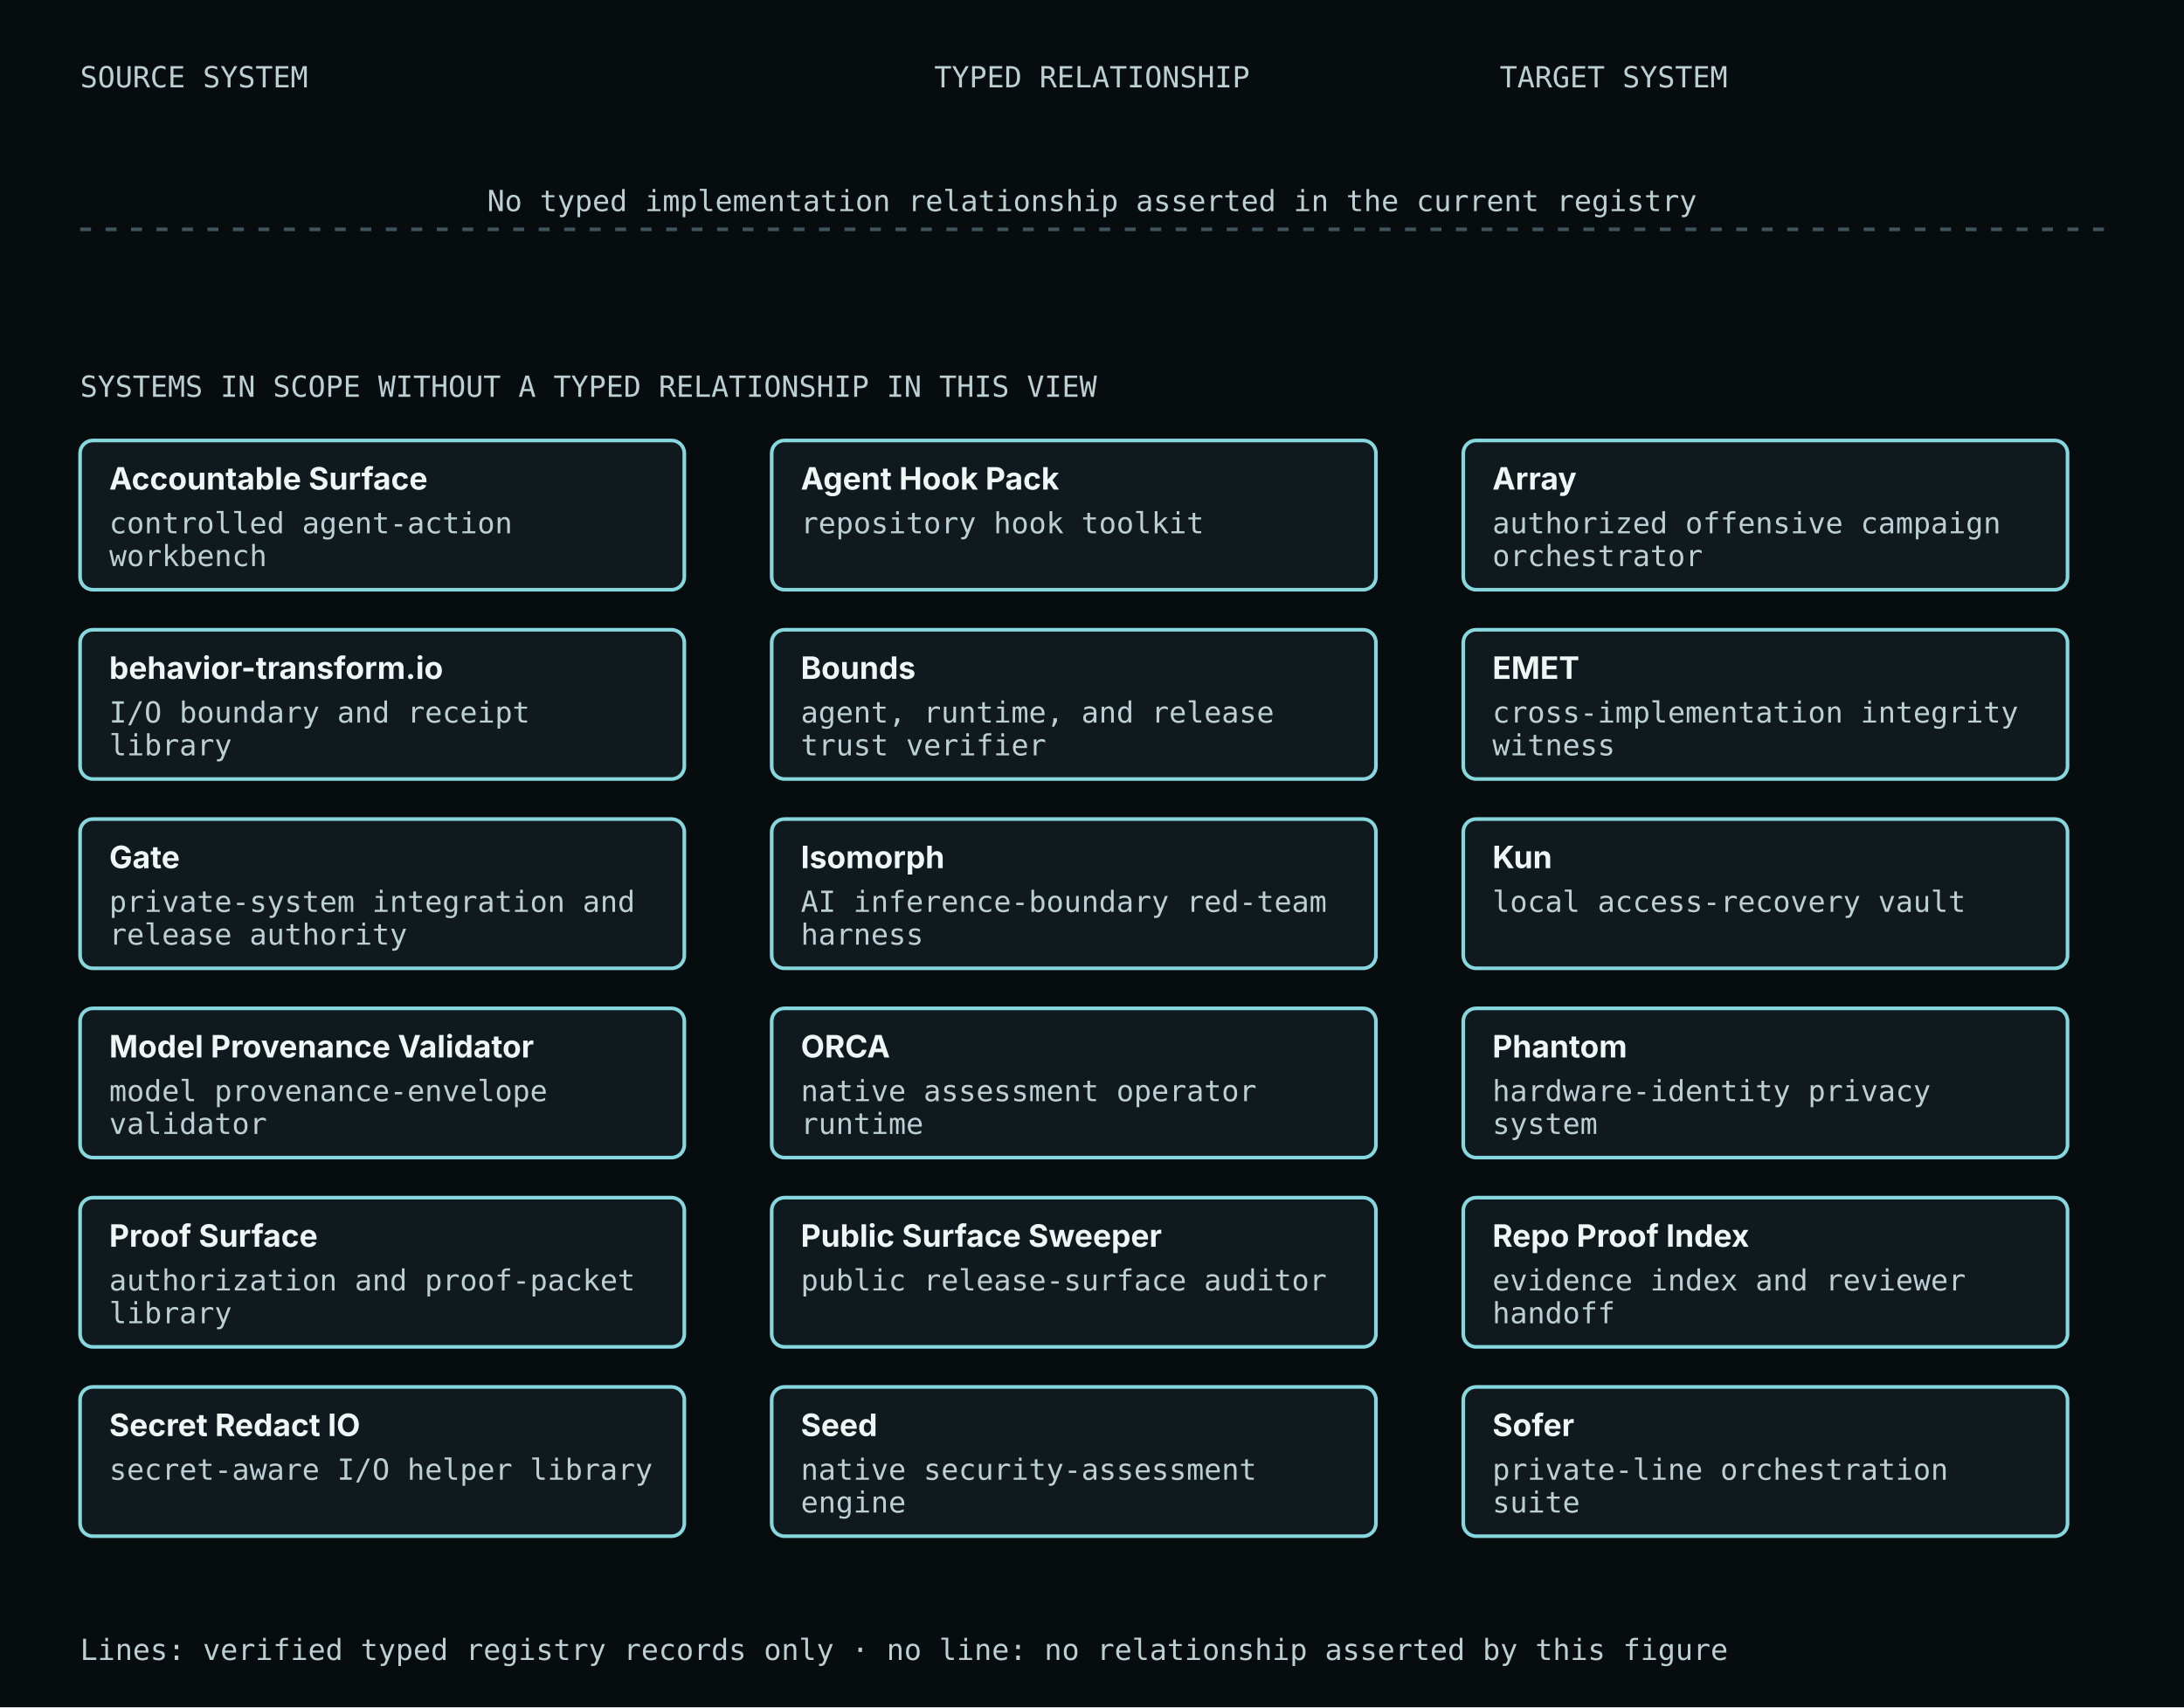
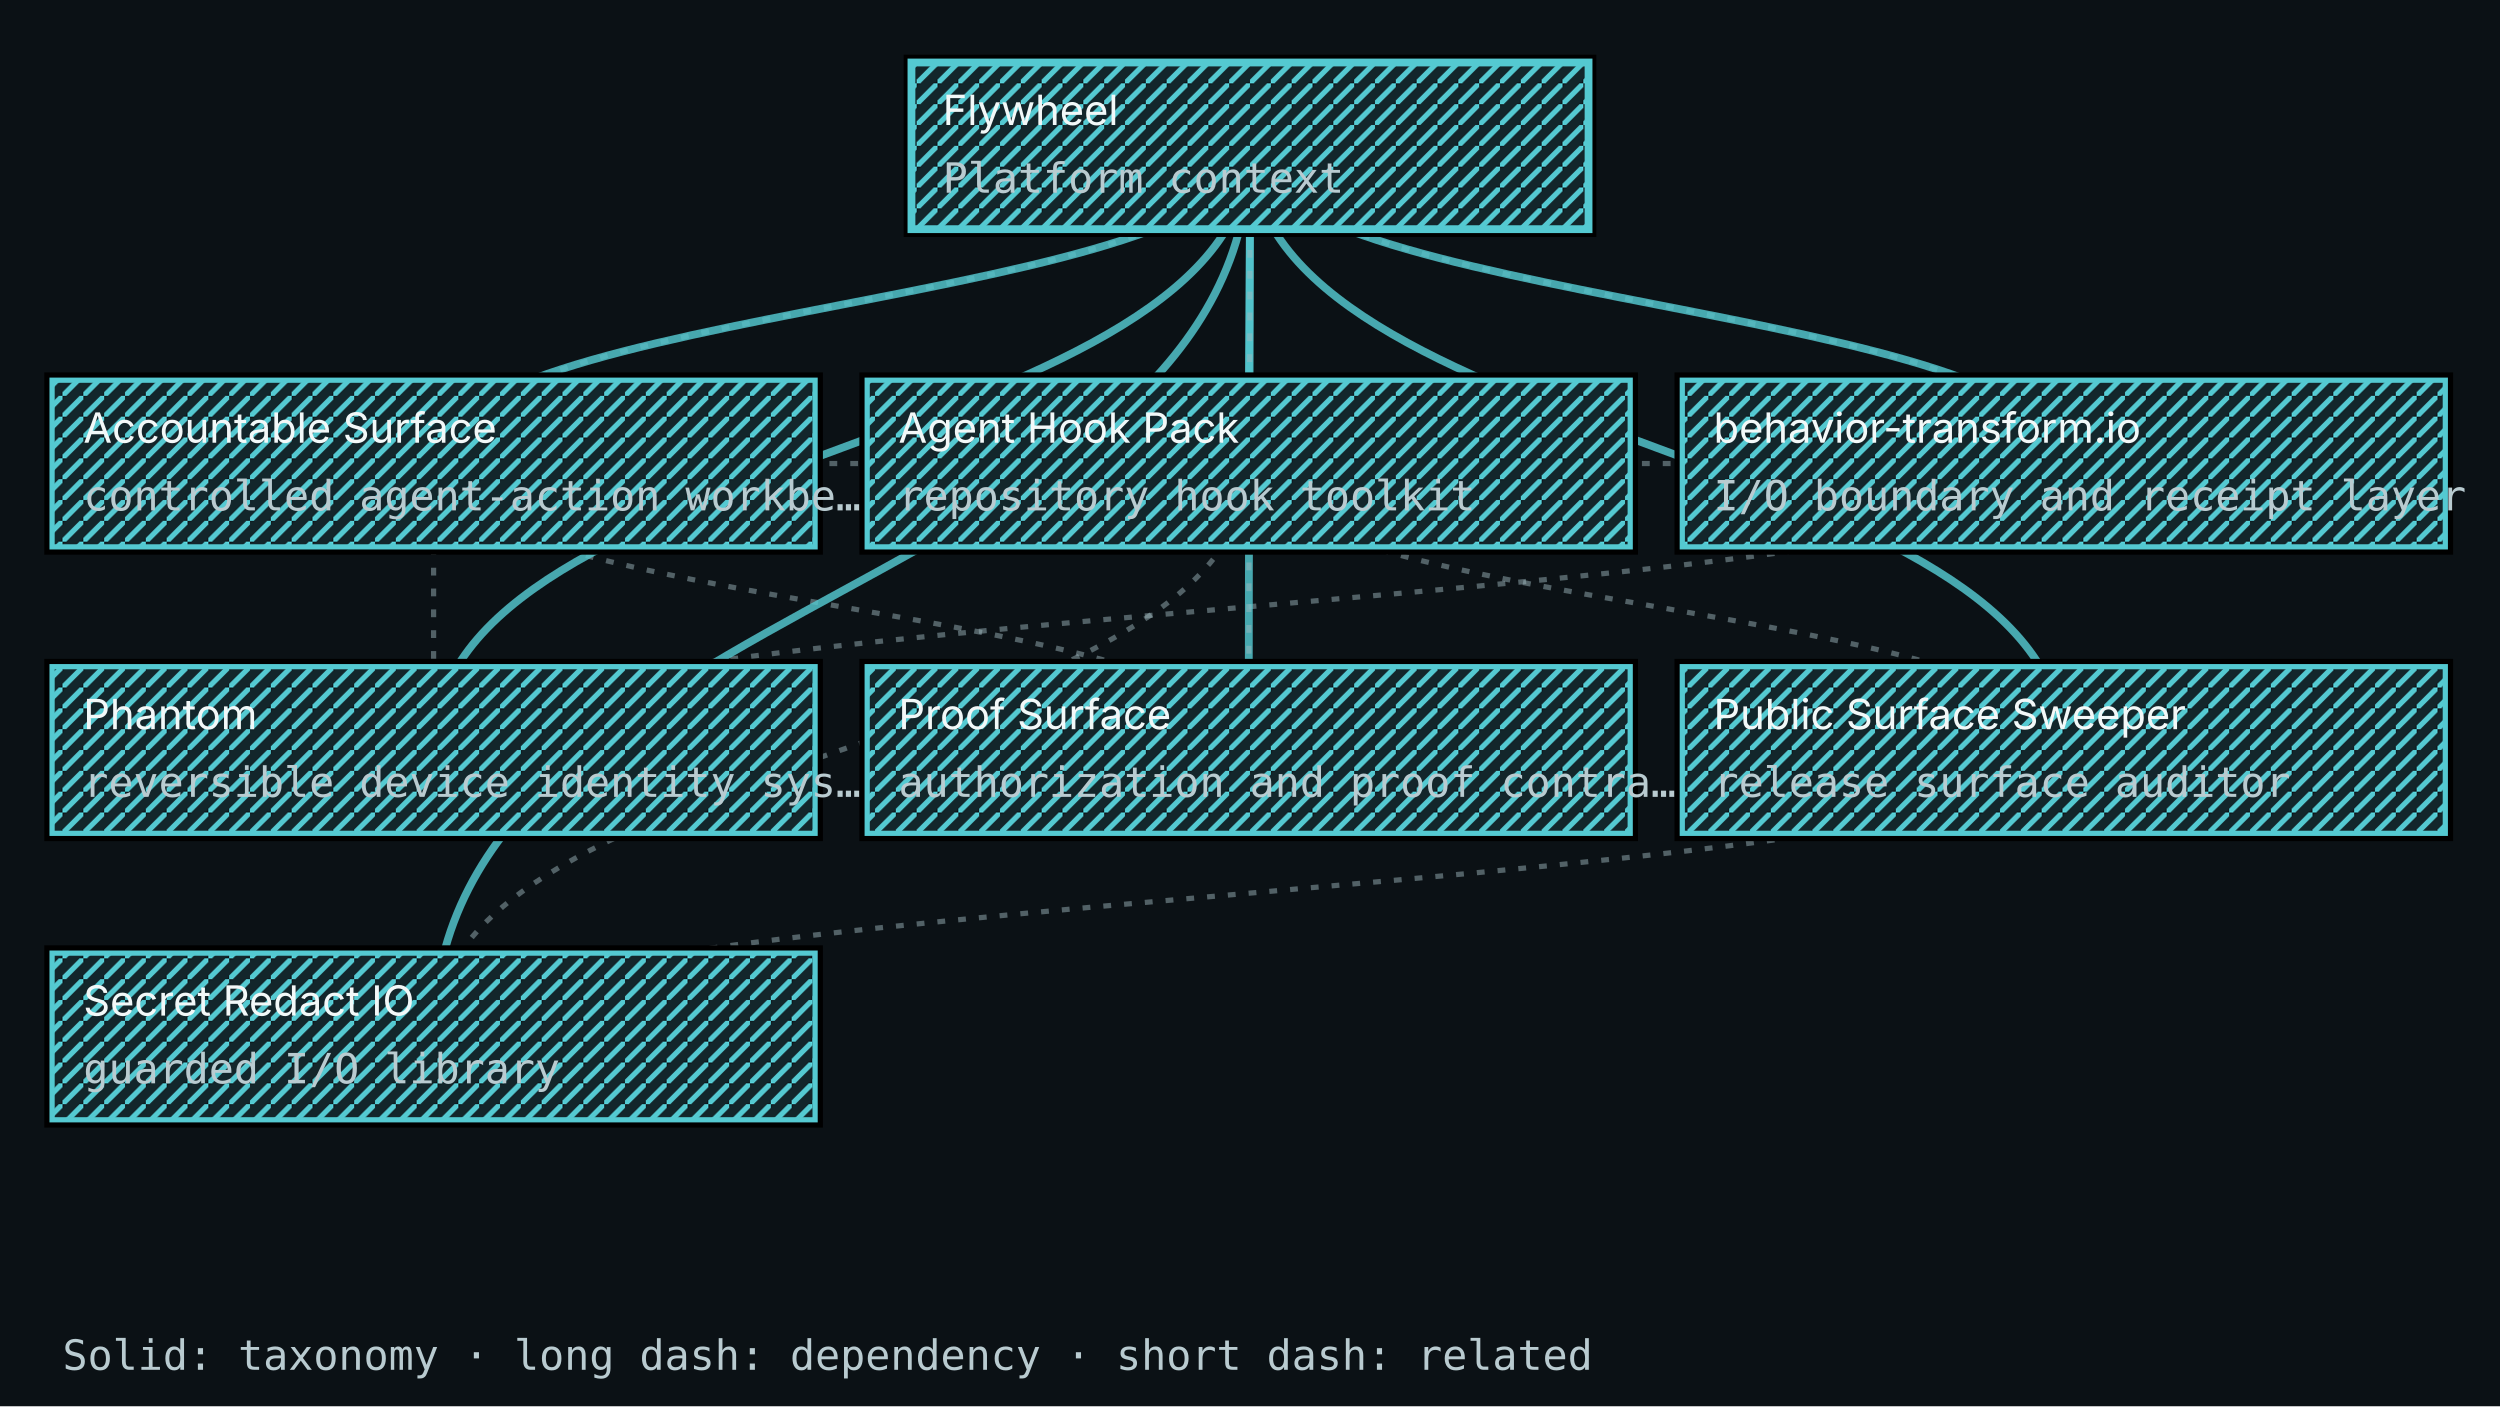
- <svg xmlns="http://www.w3.org/2000/svg" role="img" width="1200" height="938" viewBox="0 0 1200 938" aria-labelledby="security-capability-map-title security-capability-map-desc" data-figure-kind="relationship">
+ <svg xmlns="http://www.w3.org/2000/svg" role="img" viewBox="0 0 960 540" aria-labelledby="security-capability-map-title security-capability-map-desc" data-figure-kind="relationship">
  <defs>
-     <marker id="security-capability-map-arrow" markerWidth="10" markerHeight="10" refX="9" refY="5" orient="auto">
-       <path d="M0 0L10 5L0 10Z" fill="#e98455" />
+     <pattern id="security-capability-map-verified-pattern" width="8" height="8" patternUnits="userSpaceOnUse">
+       <rect width="8" height="8" fill="#13262b" />
+       <path d="M0 8L8 0" stroke="#54c9d1" stroke-width="2" />
+     </pattern>
+     <pattern id="security-capability-map-caution-pattern" width="10" height="10" patternUnits="userSpaceOnUse">
+       <rect width="10" height="10" fill="#291b18" />
+       <path d="M-2 10L10-2M4 12L12 4" stroke="#d47a5a" stroke-width="2" />
+     </pattern>
+     <pattern id="security-capability-map-unavailable-pattern" width="8" height="8" patternUnits="userSpaceOnUse">
+       <rect width="8" height="8" fill="#17252c" />
+       <circle cx="2" cy="2" r="1.2" fill="#9eb8bf" />
+     </pattern>
+     <marker id="security-capability-map-arrow" markerWidth="8" markerHeight="8" refX="7" refY="4" orient="auto" markerUnits="strokeWidth">
+       <path d="M0 0L8 4L0 8Z" fill="#9eb8bf" />
    </marker>
  </defs>
  <style>
-     text{font-family:"Hanken Grotesk",-apple-system,BlinkMacSystemFont,"Segoe UI",sans-serif;fill:#eef6f6}
-     .mono{font-family:"Conso","JetBrains Mono",ui-monospace,"SFMono-Regular",monospace}.muted{fill:#bcd0d4}.relation-label{fill:#f4ddd1}
-     [data-figure-point]:focus{outline:none}[data-figure-point]:focus-visible .focus-ring{stroke:#f5f2e9;stroke-width:5}
+     text{font-family:"Hanken Grotesk",-apple-system,BlinkMacSystemFont,"Segoe UI",sans-serif;fill:#f2f8f8}
+     .mono{font-family:"Conso","JetBrains Mono",ui-monospace,"SFMono-Regular",monospace}
+     .muted{fill:#b9cbd0}.hairline{stroke:#36505a;stroke-width:1}.value{font-variant-numeric:tabular-nums}
+     [data-figure-point]:focus{outline:none}[data-figure-point]:focus-visible .focus-ring{stroke:#54c9d1;stroke-width:4;fill:none}
  </style>
-   <rect width="1200" height="938" fill="#070c0f" />
-   <text x="44" y="48" class="mono muted" font-size="16">SOURCE SYSTEM</text>
-   <text x="600" y="48" text-anchor="middle" class="mono muted" font-size="16">TYPED RELATIONSHIP</text>
-   <text x="824" y="48" class="mono muted" font-size="16">TARGET SYSTEM</text>
-   <g role="note" aria-label="No typed implementation relationship is asserted among these systems in the current registry.">
-     <line x1="44" y1="126" x2="1156" y2="126" stroke="#42545b" stroke-width="2" stroke-dasharray="6 8" />
-     <text x="600" y="116" text-anchor="middle" class="mono muted" font-size="16">No typed implementation relationship asserted in the current registry</text>
+   <rect width="960" height="540" fill="#0b1115" />
+   <path data-relationship-edge="true" data-edge-type="related" d="M166.50 178.00 C166.50 178.00 792.50 178.00 792.50 178.00" fill="none" stroke="#9eb8bf" stroke-width="2" stroke-dasharray="3 5" marker-end="url(#security-capability-map-arrow)" opacity="0.48" aria-hidden="true" />
+   <path data-relationship-edge="true" data-edge-type="related" d="M166.50 178.00 C166.50 117.00 480.00 117.00 480.00 56.00" fill="none" stroke="#9eb8bf" stroke-width="2" stroke-dasharray="3 5" marker-end="url(#security-capability-map-arrow)" opacity="0.48" aria-hidden="true" />
+   <path data-relationship-edge="true" data-edge-type="related" d="M166.50 178.00 C166.50 233.00 166.50 233.00 166.50 288.00" fill="none" stroke="#9eb8bf" stroke-width="2" stroke-dasharray="3 5" marker-end="url(#security-capability-map-arrow)" opacity="0.48" aria-hidden="true" />
+   <path data-relationship-edge="true" data-edge-type="related" d="M166.50 178.00 C166.50 233.00 479.50 233.00 479.50 288.00" fill="none" stroke="#9eb8bf" stroke-width="2" stroke-dasharray="3 5" marker-end="url(#security-capability-map-arrow)" opacity="0.48" aria-hidden="true" />
+   <path data-relationship-edge="true" data-edge-type="related" d="M479.50 178.00 C479.50 233.00 792.50 233.00 792.50 288.00" fill="none" stroke="#9eb8bf" stroke-width="2" stroke-dasharray="3 5" marker-end="url(#security-capability-map-arrow)" opacity="0.48" aria-hidden="true" />
+   <path data-relationship-edge="true" data-edge-type="related" d="M479.50 178.00 C479.50 288.00 166.50 288.00 166.50 398.00" fill="none" stroke="#9eb8bf" stroke-width="2" stroke-dasharray="3 5" marker-end="url(#security-capability-map-arrow)" opacity="0.48" aria-hidden="true" />
+   <path data-relationship-edge="true" data-edge-type="related" d="M792.50 178.00 C792.50 117.00 480.00 117.00 480.00 56.00" fill="none" stroke="#9eb8bf" stroke-width="2" stroke-dasharray="3 5" marker-end="url(#security-capability-map-arrow)" opacity="0.48" aria-hidden="true" />
+   <path data-relationship-edge="true" data-edge-type="related" d="M792.50 178.00 C792.50 233.00 166.50 233.00 166.50 288.00" fill="none" stroke="#9eb8bf" stroke-width="2" stroke-dasharray="3 5" marker-end="url(#security-capability-map-arrow)" opacity="0.48" aria-hidden="true" />
+   <path data-relationship-edge="true" data-edge-type="hierarchy" d="M480.00 56.00 C480.00 117.00 166.50 117.00 166.50 178.00" fill="none" stroke="#54c9d1" stroke-width="3" stroke-dasharray="none" marker-end="url(#security-capability-map-arrow)" opacity="0.82" aria-hidden="true" />
+   <path data-relationship-edge="true" data-edge-type="hierarchy" d="M480.00 56.00 C480.00 117.00 479.50 117.00 479.50 178.00" fill="none" stroke="#54c9d1" stroke-width="3" stroke-dasharray="none" marker-end="url(#security-capability-map-arrow)" opacity="0.82" aria-hidden="true" />
+   <path data-relationship-edge="true" data-edge-type="hierarchy" d="M480.00 56.00 C480.00 117.00 792.50 117.00 792.50 178.00" fill="none" stroke="#54c9d1" stroke-width="3" stroke-dasharray="none" marker-end="url(#security-capability-map-arrow)" opacity="0.82" aria-hidden="true" />
+   <path data-relationship-edge="true" data-edge-type="hierarchy" d="M480.00 56.00 C480.00 172.00 166.50 172.00 166.50 288.00" fill="none" stroke="#54c9d1" stroke-width="3" stroke-dasharray="none" marker-end="url(#security-capability-map-arrow)" opacity="0.82" aria-hidden="true" />
+   <path data-relationship-edge="true" data-edge-type="hierarchy" d="M480.00 56.00 C480.00 172.00 479.50 172.00 479.50 288.00" fill="none" stroke="#54c9d1" stroke-width="3" stroke-dasharray="none" marker-end="url(#security-capability-map-arrow)" opacity="0.82" aria-hidden="true" />
+   <path data-relationship-edge="true" data-edge-type="related" d="M480.00 56.00 C480.00 172.00 479.50 172.00 479.50 288.00" fill="none" stroke="#9eb8bf" stroke-width="2" stroke-dasharray="3 5" marker-end="url(#security-capability-map-arrow)" opacity="0.48" aria-hidden="true" />
+   <path data-relationship-edge="true" data-edge-type="hierarchy" d="M480.00 56.00 C480.00 172.00 792.50 172.00 792.50 288.00" fill="none" stroke="#54c9d1" stroke-width="3" stroke-dasharray="none" marker-end="url(#security-capability-map-arrow)" opacity="0.82" aria-hidden="true" />
+   <path data-relationship-edge="true" data-edge-type="hierarchy" d="M480.00 56.00 C480.00 227.00 166.50 227.00 166.50 398.00" fill="none" stroke="#54c9d1" stroke-width="3" stroke-dasharray="none" marker-end="url(#security-capability-map-arrow)" opacity="0.82" aria-hidden="true" />
+   <path data-relationship-edge="true" data-edge-type="related" d="M792.50 288.00 C792.50 343.00 166.50 343.00 166.50 398.00" fill="none" stroke="#9eb8bf" stroke-width="2" stroke-dasharray="3 5" marker-end="url(#security-capability-map-arrow)" opacity="0.48" aria-hidden="true" />
+   <g data-figure-point="true" data-figure-key="accountable-surface" data-status-label="controlled agent-action workbench" role="graphics-symbol" aria-label="Accountable Surface. controlled agent-action workbench." tabindex="-1">
+     <rect class="focus-ring" x="17" y="143" width="299" height="70" stroke="transparent" />
+     <rect x="20" y="146" width="293" height="64" fill="url(#security-capability-map-verified-pattern)" stroke="#54c9d1" stroke-width="2" stroke-dasharray="none" />
+     <text data-node-label="true" x="32" y="170" font-size="16">Accountable Surface</text>
+     <text data-node-label="true" x="32" y="196" class="mono muted" font-size="16">controlled agent-action workbe…</text>
  </g>
-   <text x="44" y="218" class="mono muted" font-size="16">SYSTEMS IN SCOPE WITHOUT A TYPED RELATIONSHIP IN THIS VIEW</text>
-   <g data-figure-point="true" data-figure-key="accountable-surface" data-node-instance="isolated-0" role="graphics-symbol" aria-label="Accountable Surface. controlled agent-action workbench." tabindex="0">
-     <rect class="focus-ring" x="40" y="238" width="340" height="90" rx="10" fill="none" stroke="transparent" />
-     <rect x="44" y="242" width="332" height="82" rx="7" fill="#10191e" stroke="#87d7df" stroke-width="2" />
-     <text x="60" y="269" font-size="17" font-weight="700">Accountable Surface</text>
-     <text x="60" y="293" class="mono muted" font-size="16">controlled agent-action</text>
-     <text x="60" y="311" class="mono muted" font-size="16">workbench</text>
+   <g data-figure-point="true" data-figure-key="agent-hook-pack" data-status-label="repository hook toolkit" role="graphics-symbol" aria-label="Agent Hook Pack. repository hook toolkit." tabindex="-1">
+     <rect class="focus-ring" x="330" y="143" width="299" height="70" stroke="transparent" />
+     <rect x="333" y="146" width="293" height="64" fill="url(#security-capability-map-verified-pattern)" stroke="#54c9d1" stroke-width="2" stroke-dasharray="none" />
+     <text data-node-label="true" x="345" y="170" font-size="16">Agent Hook Pack</text>
+     <text data-node-label="true" x="345" y="196" class="mono muted" font-size="16">repository hook toolkit</text>
  </g>
-   <g data-figure-point="true" data-figure-key="agent-hook-pack" data-node-instance="isolated-1" role="graphics-symbol" aria-label="Agent Hook Pack. repository hook toolkit." tabindex="0">
-     <rect class="focus-ring" x="420" y="238" width="340" height="90" rx="10" fill="none" stroke="transparent" />
-     <rect x="424" y="242" width="332" height="82" rx="7" fill="#10191e" stroke="#87d7df" stroke-width="2" />
-     <text x="440" y="269" font-size="17" font-weight="700">Agent Hook Pack</text>
-     <text x="440" y="293" class="mono muted" font-size="16">repository hook toolkit</text>
+   <g data-figure-point="true" data-figure-key="behavior-transform" data-status-label="I/O boundary and receipt layer" role="graphics-symbol" aria-label="behavior-transform.io. I/O boundary and receipt layer." tabindex="-1">
+     <rect class="focus-ring" x="643" y="143" width="299" height="70" stroke="transparent" />
+     <rect x="646" y="146" width="293" height="64" fill="url(#security-capability-map-verified-pattern)" stroke="#54c9d1" stroke-width="2" stroke-dasharray="none" />
+     <text data-node-label="true" x="658" y="170" font-size="16">behavior-transform.io</text>
+     <text data-node-label="true" x="658" y="196" class="mono muted" font-size="16">I/O boundary and receipt layer</text>
  </g>
-   <g data-figure-point="true" data-figure-key="array" data-node-instance="isolated-2" role="graphics-symbol" aria-label="Array. authorized offensive campaign orchestrator." tabindex="0">
-     <rect class="focus-ring" x="800" y="238" width="340" height="90" rx="10" fill="none" stroke="transparent" />
-     <rect x="804" y="242" width="332" height="82" rx="7" fill="#10191e" stroke="#87d7df" stroke-width="2" />
-     <text x="820" y="269" font-size="17" font-weight="700">Array</text>
-     <text x="820" y="293" class="mono muted" font-size="16">authorized offensive campaign</text>
-     <text x="820" y="311" class="mono muted" font-size="16">orchestrator</text>
+   <g data-figure-point="true" data-figure-key="flywheel" data-status-label="Platform context" role="graphics-symbol" aria-label="Flywheel. Platform context." tabindex="-1">
+     <rect class="focus-ring" x="347" y="21" width="266" height="70" stroke="transparent" />
+     <rect x="350" y="24" width="260" height="64" fill="url(#security-capability-map-verified-pattern)" stroke="#54c9d1" stroke-width="3" stroke-dasharray="none" />
+     <text data-node-label="true" x="362" y="48" font-size="16">Flywheel</text>
+     <text data-node-label="true" x="362" y="74" class="mono muted" font-size="16">Platform context</text>
  </g>
-   <g data-figure-point="true" data-figure-key="behavior-transform" data-node-instance="isolated-3" role="graphics-symbol" aria-label="behavior-transform.io. I/O boundary and receipt library." tabindex="0">
-     <rect class="focus-ring" x="40" y="342" width="340" height="90" rx="10" fill="none" stroke="transparent" />
-     <rect x="44" y="346" width="332" height="82" rx="7" fill="#10191e" stroke="#87d7df" stroke-width="2" />
-     <text x="60" y="373" font-size="17" font-weight="700">behavior-transform.io</text>
-     <text x="60" y="397" class="mono muted" font-size="16">I/O boundary and receipt</text>
-     <text x="60" y="415" class="mono muted" font-size="16">library</text>
+   <g data-figure-point="true" data-figure-key="phantom" data-status-label="reversible device identity system" role="graphics-symbol" aria-label="Phantom. reversible device identity system." tabindex="-1">
+     <rect class="focus-ring" x="17" y="253" width="299" height="70" stroke="transparent" />
+     <rect x="20" y="256" width="293" height="64" fill="url(#security-capability-map-verified-pattern)" stroke="#54c9d1" stroke-width="2" stroke-dasharray="none" />
+     <text data-node-label="true" x="32" y="280" font-size="16">Phantom</text>
+     <text data-node-label="true" x="32" y="306" class="mono muted" font-size="16">reversible device identity sys…</text>
  </g>
-   <g data-figure-point="true" data-figure-key="bounds" data-node-instance="isolated-4" role="graphics-symbol" aria-label="Bounds. agent, runtime, and release trust verifier." tabindex="0">
-     <rect class="focus-ring" x="420" y="342" width="340" height="90" rx="10" fill="none" stroke="transparent" />
-     <rect x="424" y="346" width="332" height="82" rx="7" fill="#10191e" stroke="#87d7df" stroke-width="2" />
-     <text x="440" y="373" font-size="17" font-weight="700">Bounds</text>
-     <text x="440" y="397" class="mono muted" font-size="16">agent, runtime, and release</text>
-     <text x="440" y="415" class="mono muted" font-size="16">trust verifier</text>
+   <g data-figure-point="true" data-figure-key="proof-surface" data-status-label="authorization and proof contract layer" role="graphics-symbol" aria-label="Proof Surface. authorization and proof contract layer." tabindex="-1">
+     <rect class="focus-ring" x="330" y="253" width="299" height="70" stroke="transparent" />
+     <rect x="333" y="256" width="293" height="64" fill="url(#security-capability-map-verified-pattern)" stroke="#54c9d1" stroke-width="2" stroke-dasharray="none" />
+     <text data-node-label="true" x="345" y="280" font-size="16">Proof Surface</text>
+     <text data-node-label="true" x="345" y="306" class="mono muted" font-size="16">authorization and proof contra…</text>
  </g>
-   <g data-figure-point="true" data-figure-key="emet" data-node-instance="isolated-5" role="graphics-symbol" aria-label="EMET. cross-implementation integrity witness." tabindex="0">
-     <rect class="focus-ring" x="800" y="342" width="340" height="90" rx="10" fill="none" stroke="transparent" />
-     <rect x="804" y="346" width="332" height="82" rx="7" fill="#10191e" stroke="#87d7df" stroke-width="2" />
-     <text x="820" y="373" font-size="17" font-weight="700">EMET</text>
-     <text x="820" y="397" class="mono muted" font-size="16">cross-implementation integrity</text>
-     <text x="820" y="415" class="mono muted" font-size="16">witness</text>
+   <g data-figure-point="true" data-figure-key="public-surface-sweeper" data-status-label="release surface auditor" role="graphics-symbol" aria-label="Public Surface Sweeper. release surface auditor." tabindex="-1">
+     <rect class="focus-ring" x="643" y="253" width="299" height="70" stroke="transparent" />
+     <rect x="646" y="256" width="293" height="64" fill="url(#security-capability-map-verified-pattern)" stroke="#54c9d1" stroke-width="2" stroke-dasharray="none" />
+     <text data-node-label="true" x="658" y="280" font-size="16">Public Surface Sweeper</text>
+     <text data-node-label="true" x="658" y="306" class="mono muted" font-size="16">release surface auditor</text>
  </g>
-   <g data-figure-point="true" data-figure-key="gate" data-node-instance="isolated-6" role="graphics-symbol" aria-label="Gate. private-system integration and release authority." tabindex="0">
-     <rect class="focus-ring" x="40" y="446" width="340" height="90" rx="10" fill="none" stroke="transparent" />
-     <rect x="44" y="450" width="332" height="82" rx="7" fill="#10191e" stroke="#87d7df" stroke-width="2" />
-     <text x="60" y="477" font-size="17" font-weight="700">Gate</text>
-     <text x="60" y="501" class="mono muted" font-size="16">private-system integration and</text>
-     <text x="60" y="519" class="mono muted" font-size="16">release authority</text>
+   <g data-figure-point="true" data-figure-key="secret-redact-io" data-status-label="guarded I/O library" role="graphics-symbol" aria-label="Secret Redact IO. guarded I/O library." tabindex="-1">
+     <rect class="focus-ring" x="17" y="363" width="299" height="70" stroke="transparent" />
+     <rect x="20" y="366" width="293" height="64" fill="url(#security-capability-map-verified-pattern)" stroke="#54c9d1" stroke-width="2" stroke-dasharray="none" />
+     <text data-node-label="true" x="32" y="390" font-size="16">Secret Redact IO</text>
+     <text data-node-label="true" x="32" y="416" class="mono muted" font-size="16">guarded I/O library</text>
  </g>
-   <g data-figure-point="true" data-figure-key="isomorph" data-node-instance="isolated-7" role="graphics-symbol" aria-label="Isomorph. AI inference-boundary red-team harness." tabindex="0">
-     <rect class="focus-ring" x="420" y="446" width="340" height="90" rx="10" fill="none" stroke="transparent" />
-     <rect x="424" y="450" width="332" height="82" rx="7" fill="#10191e" stroke="#87d7df" stroke-width="2" />
-     <text x="440" y="477" font-size="17" font-weight="700">Isomorph</text>
-     <text x="440" y="501" class="mono muted" font-size="16">AI inference-boundary red-team</text>
-     <text x="440" y="519" class="mono muted" font-size="16">harness</text>
-   </g>
-   <g data-figure-point="true" data-figure-key="kun" data-node-instance="isolated-8" role="graphics-symbol" aria-label="Kun. local access-recovery vault." tabindex="0">
-     <rect class="focus-ring" x="800" y="446" width="340" height="90" rx="10" fill="none" stroke="transparent" />
-     <rect x="804" y="450" width="332" height="82" rx="7" fill="#10191e" stroke="#87d7df" stroke-width="2" />
-     <text x="820" y="477" font-size="17" font-weight="700">Kun</text>
-     <text x="820" y="501" class="mono muted" font-size="16">local access-recovery vault</text>
-   </g>
-   <g data-figure-point="true" data-figure-key="model-provenance-validator" data-node-instance="isolated-9" role="graphics-symbol" aria-label="Model Provenance Validator. model provenance-envelope validator." tabindex="0">
-     <rect class="focus-ring" x="40" y="550" width="340" height="90" rx="10" fill="none" stroke="transparent" />
-     <rect x="44" y="554" width="332" height="82" rx="7" fill="#10191e" stroke="#87d7df" stroke-width="2" />
-     <text x="60" y="581" font-size="17" font-weight="700">Model Provenance Validator</text>
-     <text x="60" y="605" class="mono muted" font-size="16">model provenance-envelope</text>
-     <text x="60" y="623" class="mono muted" font-size="16">validator</text>
-   </g>
-   <g data-figure-point="true" data-figure-key="orca" data-node-instance="isolated-10" role="graphics-symbol" aria-label="ORCA. native assessment operator runtime." tabindex="0">
-     <rect class="focus-ring" x="420" y="550" width="340" height="90" rx="10" fill="none" stroke="transparent" />
-     <rect x="424" y="554" width="332" height="82" rx="7" fill="#10191e" stroke="#87d7df" stroke-width="2" />
-     <text x="440" y="581" font-size="17" font-weight="700">ORCA</text>
-     <text x="440" y="605" class="mono muted" font-size="16">native assessment operator</text>
-     <text x="440" y="623" class="mono muted" font-size="16">runtime</text>
-   </g>
-   <g data-figure-point="true" data-figure-key="phantom" data-node-instance="isolated-11" role="graphics-symbol" aria-label="Phantom. hardware-identity privacy system." tabindex="0">
-     <rect class="focus-ring" x="800" y="550" width="340" height="90" rx="10" fill="none" stroke="transparent" />
-     <rect x="804" y="554" width="332" height="82" rx="7" fill="#10191e" stroke="#87d7df" stroke-width="2" />
-     <text x="820" y="581" font-size="17" font-weight="700">Phantom</text>
-     <text x="820" y="605" class="mono muted" font-size="16">hardware-identity privacy</text>
-     <text x="820" y="623" class="mono muted" font-size="16">system</text>
-   </g>
-   <g data-figure-point="true" data-figure-key="proof-surface" data-node-instance="isolated-12" role="graphics-symbol" aria-label="Proof Surface. authorization and proof-packet library." tabindex="0">
-     <rect class="focus-ring" x="40" y="654" width="340" height="90" rx="10" fill="none" stroke="transparent" />
-     <rect x="44" y="658" width="332" height="82" rx="7" fill="#10191e" stroke="#87d7df" stroke-width="2" />
-     <text x="60" y="685" font-size="17" font-weight="700">Proof Surface</text>
-     <text x="60" y="709" class="mono muted" font-size="16">authorization and proof-packet</text>
-     <text x="60" y="727" class="mono muted" font-size="16">library</text>
-   </g>
-   <g data-figure-point="true" data-figure-key="public-surface-sweeper" data-node-instance="isolated-13" role="graphics-symbol" aria-label="Public Surface Sweeper. public release-surface auditor." tabindex="0">
-     <rect class="focus-ring" x="420" y="654" width="340" height="90" rx="10" fill="none" stroke="transparent" />
-     <rect x="424" y="658" width="332" height="82" rx="7" fill="#10191e" stroke="#87d7df" stroke-width="2" />
-     <text x="440" y="685" font-size="17" font-weight="700">Public Surface Sweeper</text>
-     <text x="440" y="709" class="mono muted" font-size="16">public release-surface auditor</text>
-   </g>
-   <g data-figure-point="true" data-figure-key="repo-proof-index" data-node-instance="isolated-14" role="graphics-symbol" aria-label="Repo Proof Index. evidence index and reviewer handoff." tabindex="0">
-     <rect class="focus-ring" x="800" y="654" width="340" height="90" rx="10" fill="none" stroke="transparent" />
-     <rect x="804" y="658" width="332" height="82" rx="7" fill="#10191e" stroke="#87d7df" stroke-width="2" />
-     <text x="820" y="685" font-size="17" font-weight="700">Repo Proof Index</text>
-     <text x="820" y="709" class="mono muted" font-size="16">evidence index and reviewer</text>
-     <text x="820" y="727" class="mono muted" font-size="16">handoff</text>
-   </g>
-   <g data-figure-point="true" data-figure-key="secret-redact-io" data-node-instance="isolated-15" role="graphics-symbol" aria-label="Secret Redact IO. secret-aware I/O helper library." tabindex="0">
-     <rect class="focus-ring" x="40" y="758" width="340" height="90" rx="10" fill="none" stroke="transparent" />
-     <rect x="44" y="762" width="332" height="82" rx="7" fill="#10191e" stroke="#87d7df" stroke-width="2" />
-     <text x="60" y="789" font-size="17" font-weight="700">Secret Redact IO</text>
-     <text x="60" y="813" class="mono muted" font-size="16">secret-aware I/O helper library</text>
-   </g>
-   <g data-figure-point="true" data-figure-key="seed" data-node-instance="isolated-16" role="graphics-symbol" aria-label="Seed. native security-assessment engine." tabindex="0">
-     <rect class="focus-ring" x="420" y="758" width="340" height="90" rx="10" fill="none" stroke="transparent" />
-     <rect x="424" y="762" width="332" height="82" rx="7" fill="#10191e" stroke="#87d7df" stroke-width="2" />
-     <text x="440" y="789" font-size="17" font-weight="700">Seed</text>
-     <text x="440" y="813" class="mono muted" font-size="16">native security-assessment</text>
-     <text x="440" y="831" class="mono muted" font-size="16">engine</text>
-   </g>
-   <g data-figure-point="true" data-figure-key="sofer" data-node-instance="isolated-17" role="graphics-symbol" aria-label="Sofer. private-line orchestration suite." tabindex="0">
-     <rect class="focus-ring" x="800" y="758" width="340" height="90" rx="10" fill="none" stroke="transparent" />
-     <rect x="804" y="762" width="332" height="82" rx="7" fill="#10191e" stroke="#87d7df" stroke-width="2" />
-     <text x="820" y="789" font-size="17" font-weight="700">Sofer</text>
-     <text x="820" y="813" class="mono muted" font-size="16">private-line orchestration</text>
-     <text x="820" y="831" class="mono muted" font-size="16">suite</text>
-   </g>
-   <text x="44" y="912" class="mono muted" font-size="16">Lines: verified typed registry records only · no line: no relationship asserted by this figure</text>
+   <text x="24" y="526" class="mono muted" font-size="16">Solid: taxonomy · long dash: dependency · short dash: related</text>
</svg>
